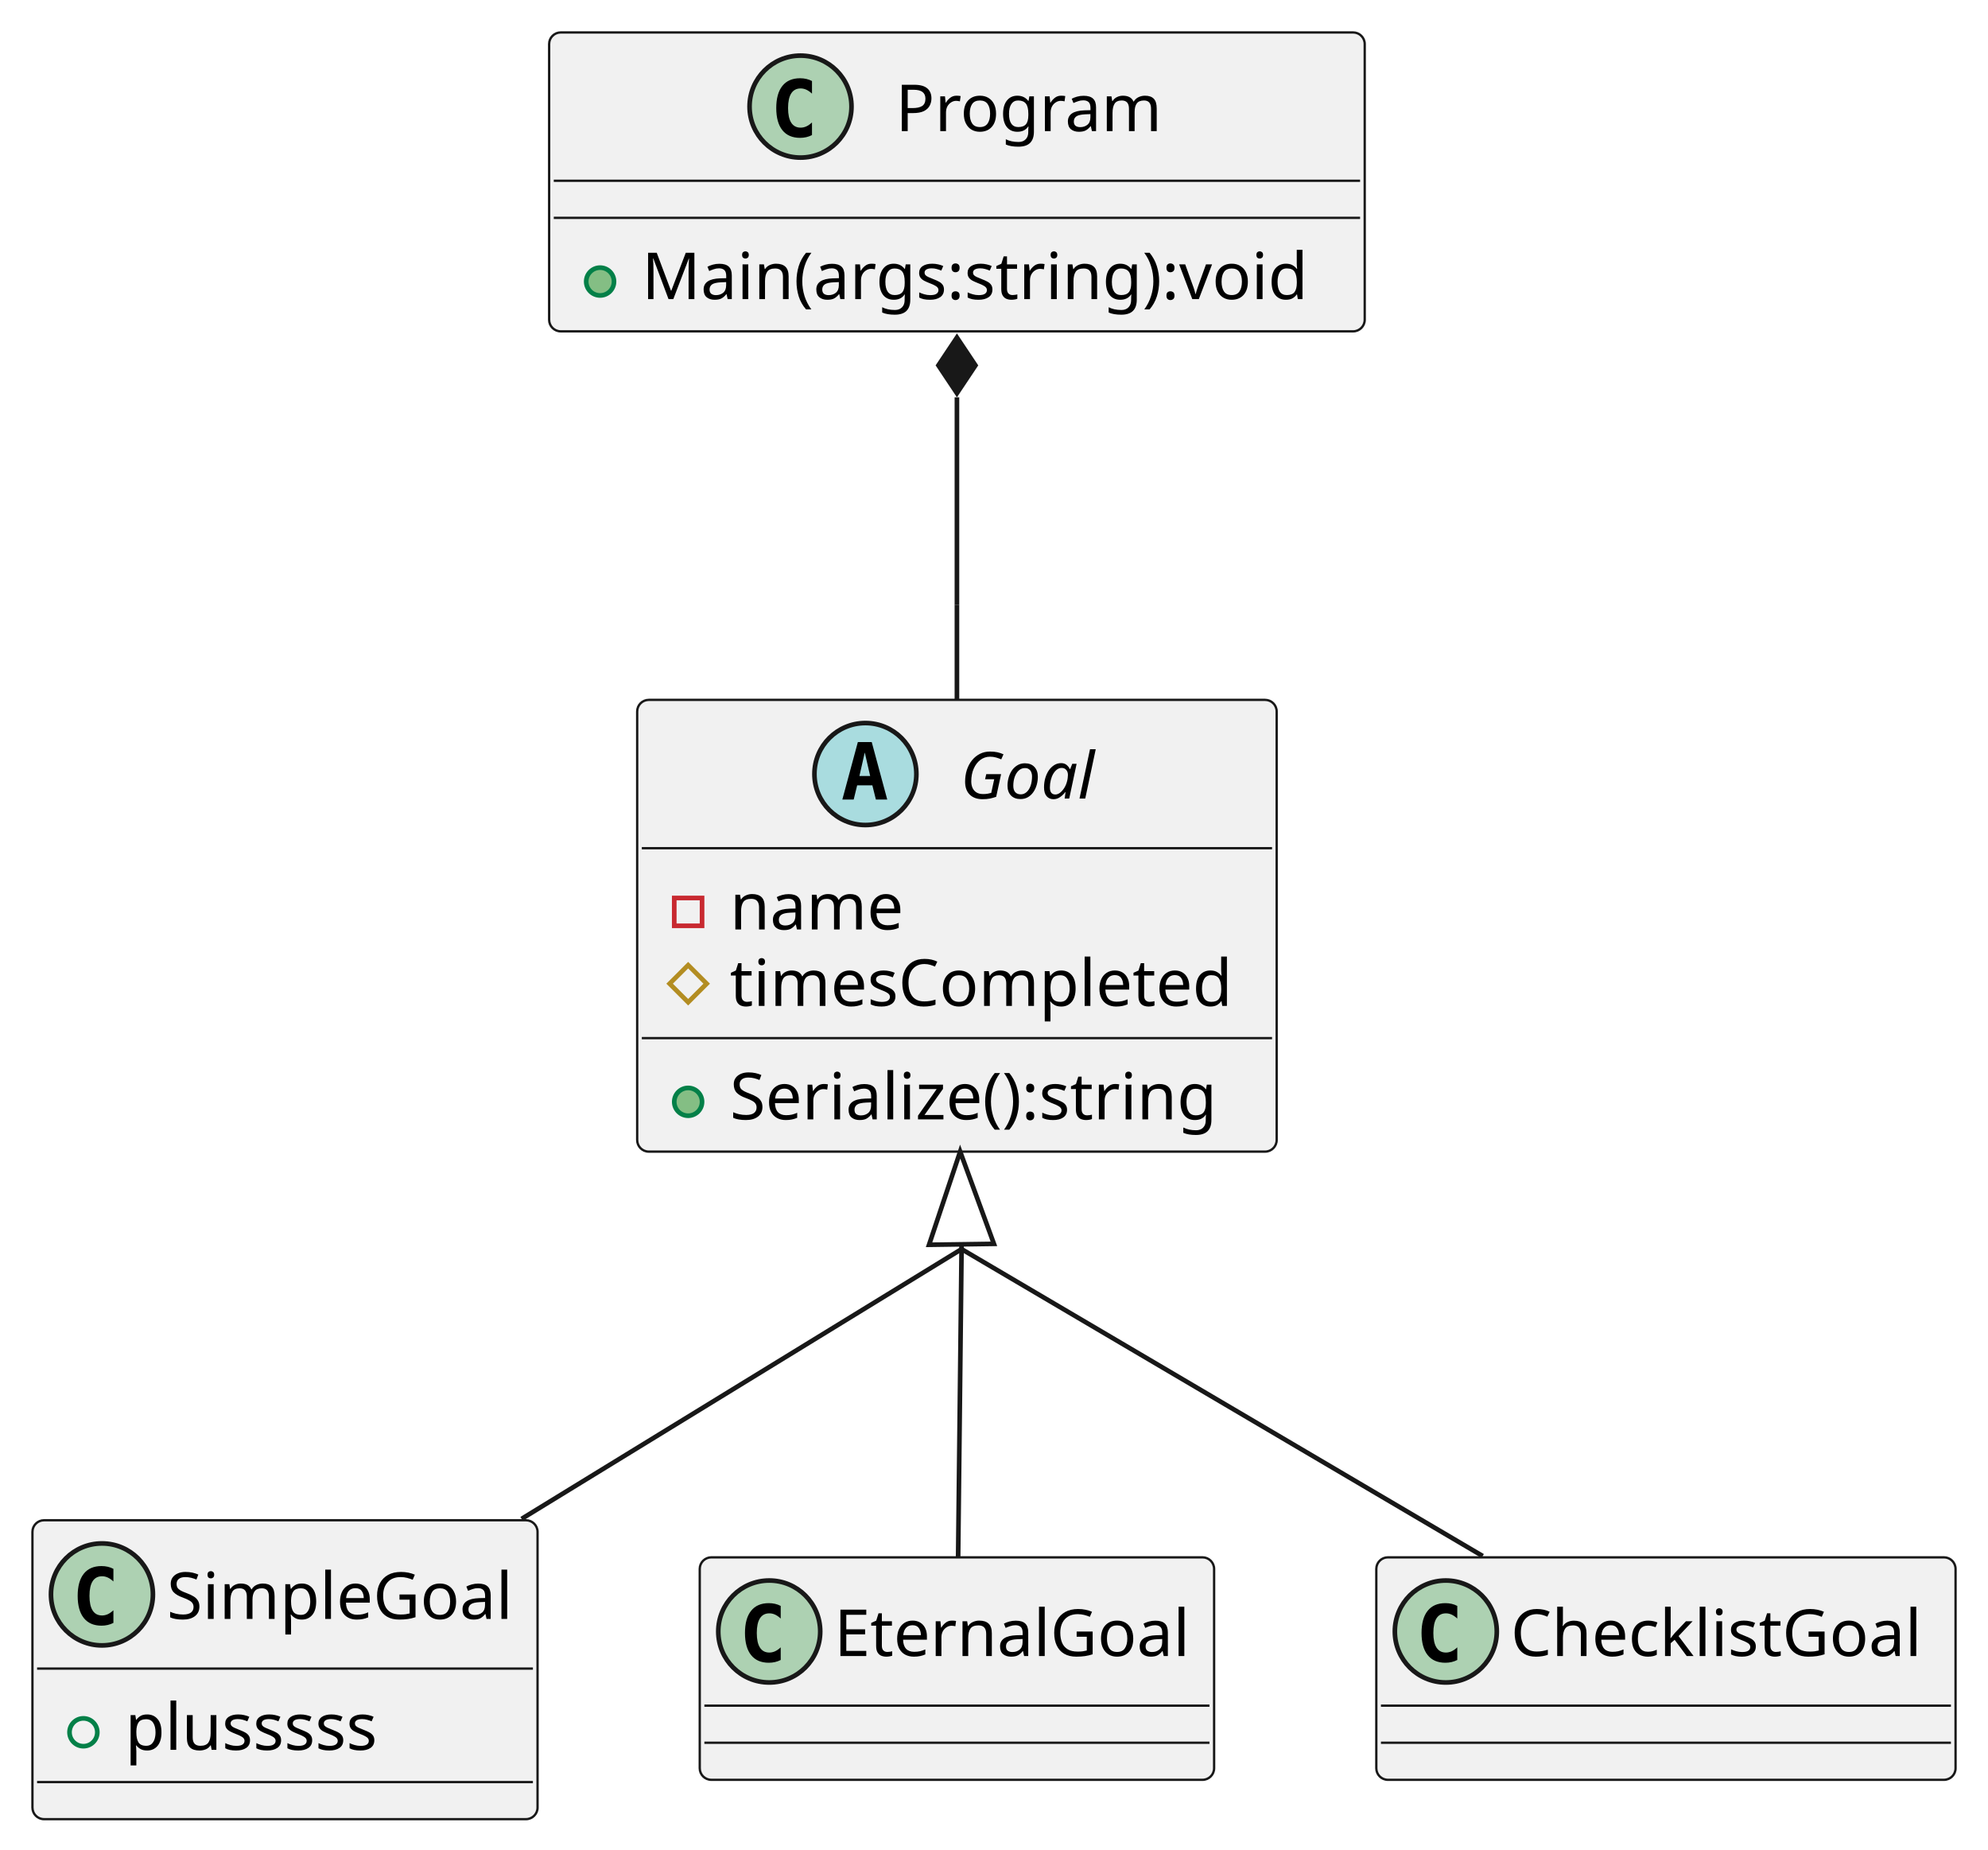
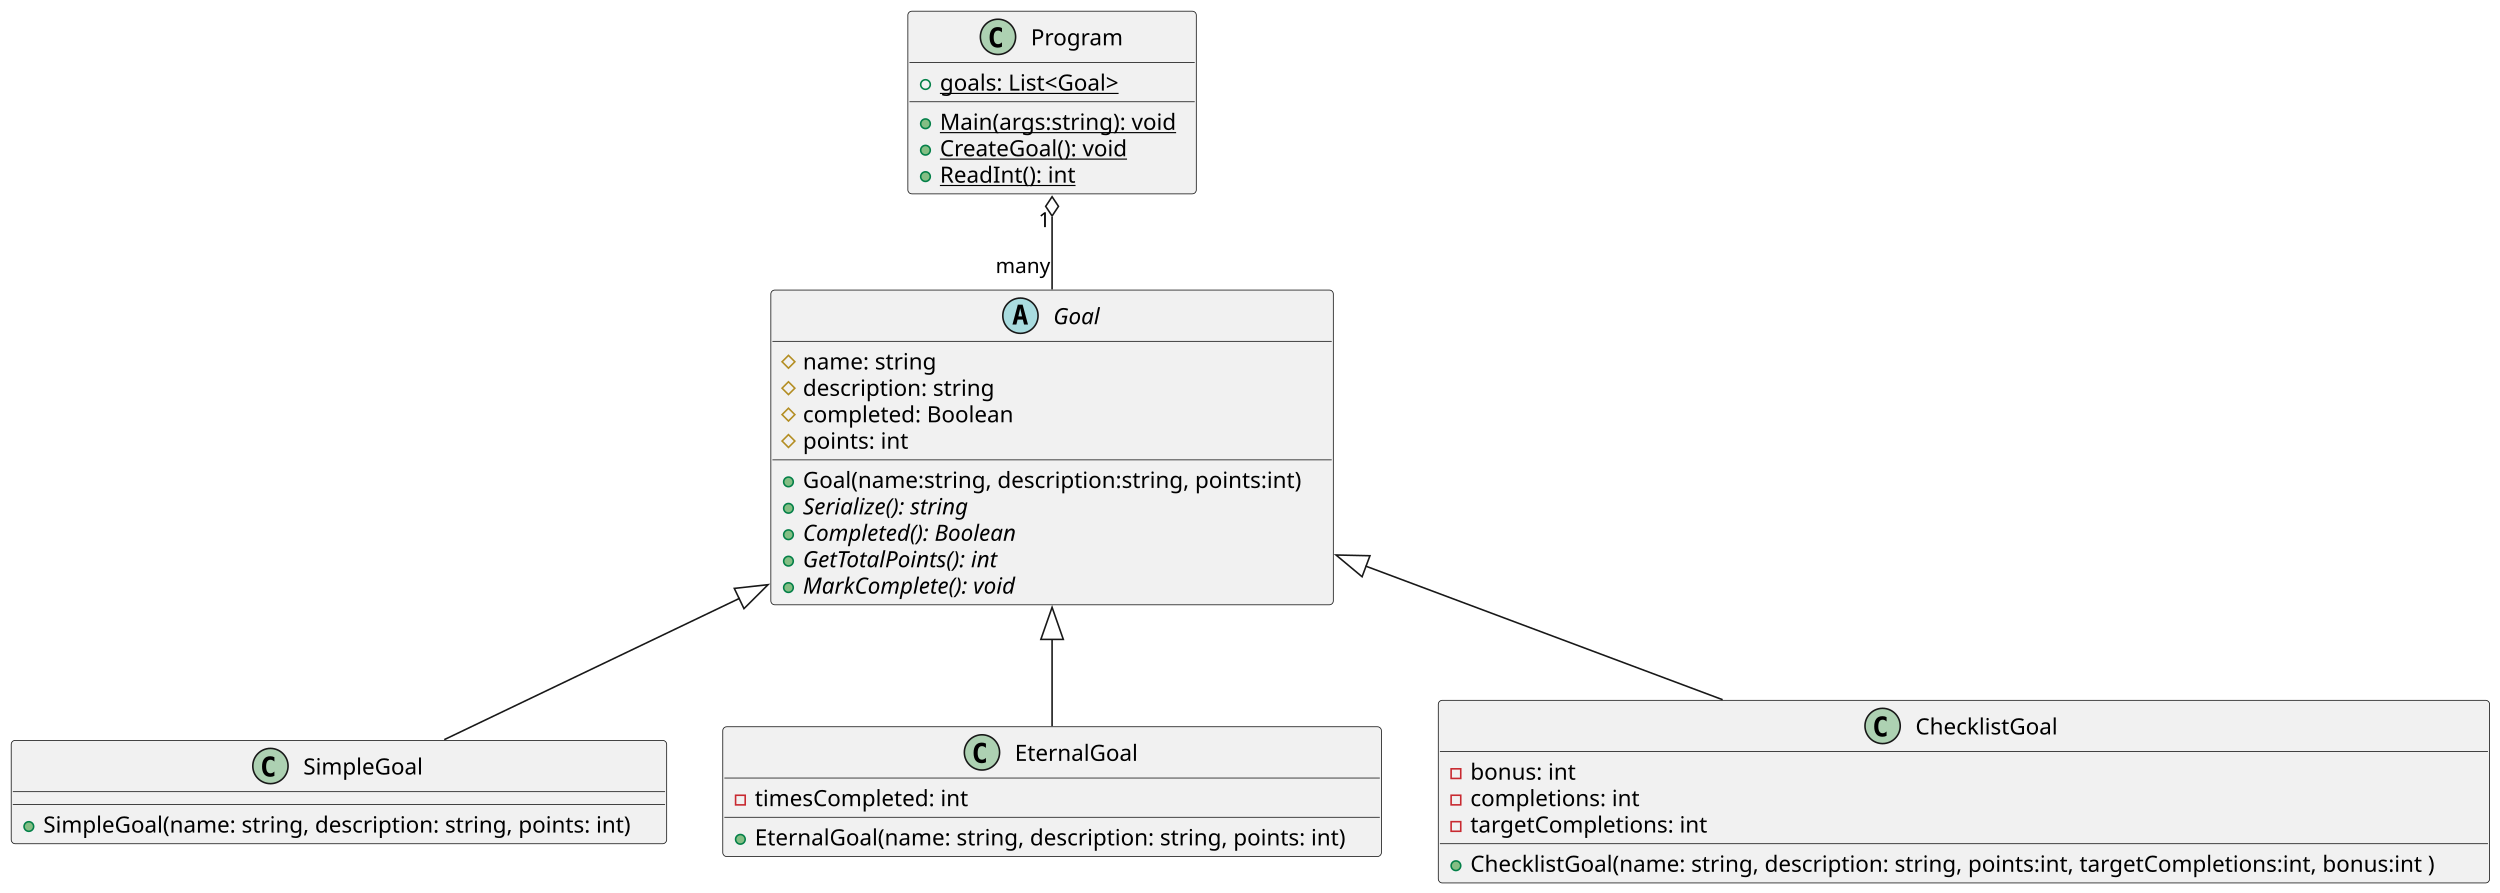
- <svg xmlns="http://www.w3.org/2000/svg" contentStyleType="text/css" height="399px" preserveAspectRatio="none" style="width:429px;height:399px;background:#FFFFFF;" version="1.1" viewBox="0 0 429 399" width="429px" zoomAndPan="magnify">
+ <svg xmlns="http://www.w3.org/2000/svg" contentStyleType="text/css" height="557px" preserveAspectRatio="none" style="width:1560px;height:557px;background:#FFFFFF;" version="1.1" viewBox="0 0 1560 557" width="1560px" zoomAndPan="magnify">
  <defs />
  <g>
    <g id="elem_Program">
-       <rect codeLine="1" fill="#F1F1F1" height="64.488" id="Program" rx="2.5" ry="2.5" style="stroke:#181818;stroke-width:0.5;" width="176" x="118.5" y="7" />
-       <ellipse cx="172.75" cy="23" fill="#ADD1B2" rx="11" ry="11" style="stroke:#181818;stroke-width:1.0;" />
-       <path d="M175.223,29.143 Q174.642,29.442 174.003,29.591 Q173.364,29.741 172.658,29.741 Q170.151,29.741 168.832,28.089 Q167.512,26.437 167.512,23.316 Q167.512,20.186 168.832,18.535 Q170.151,16.883 172.658,16.883 Q173.364,16.883 174.011,17.032 Q174.659,17.182 175.223,17.48 L175.223,20.203 Q174.592,19.622 173.999,19.352 Q173.405,19.082 172.774,19.082 Q171.43,19.082 170.745,20.149 Q170.06,21.216 170.06,23.316 Q170.06,25.408 170.745,26.474 Q171.43,27.541 172.774,27.541 Q173.405,27.541 173.999,27.271 Q174.592,27.002 175.223,26.42 Z " fill="#000000" />
-       <text fill="#000000" font-family="sans-serif" font-size="14" lengthAdjust="spacing" textLength="59" x="193.25" y="28.291">Program</text>
-       <line style="stroke:#181818;stroke-width:0.5;" x1="119.5" x2="293.5" y1="39" y2="39" />
-       <line style="stroke:#181818;stroke-width:0.5;" x1="119.5" x2="293.5" y1="47" y2="47" />
-       <ellipse cx="129.5" cy="60.744" fill="#84BE84" rx="3" ry="3" style="stroke:#038048;stroke-width:1.0;" />
-       <text fill="#000000" font-family="sans-serif" font-size="14" lengthAdjust="spacing" textLength="150" x="138.5" y="64.535">Main(args:string):void</text>
+       <rect codeLine="1" fill="#F1F1F1" height="113.953" id="Program" rx="2.5" ry="2.5" style="stroke:#181818;stroke-width:0.5;" width="180" x="566.5" y="7" />
+       <ellipse cx="622.75" cy="23" fill="#ADD1B2" rx="11" ry="11" style="stroke:#181818;stroke-width:1.0;" />
+       <path d="M625.223,29.143 Q624.642,29.442 624.003,29.591 Q623.364,29.741 622.658,29.741 Q620.151,29.741 618.832,28.089 Q617.512,26.437 617.512,23.316 Q617.512,20.186 618.832,18.535 Q620.151,16.883 622.658,16.883 Q623.364,16.883 624.011,17.032 Q624.659,17.182 625.223,17.48 L625.223,20.203 Q624.592,19.622 623.999,19.352 Q623.405,19.082 622.774,19.082 Q621.43,19.082 620.745,20.149 Q620.06,21.216 620.06,23.316 Q620.06,25.408 620.745,26.474 Q621.43,27.541 622.774,27.541 Q623.405,27.541 623.999,27.271 Q624.592,27.002 625.223,26.42 Z " fill="#000000" />
+       <text fill="#000000" font-family="sans-serif" font-size="14" lengthAdjust="spacing" textLength="59" x="643.25" y="28.291">Program</text>
+       <line style="stroke:#181818;stroke-width:0.5;" x1="567.5" x2="745.5" y1="39" y2="39" />
+       <ellipse cx="577.5" cy="52.744" fill="none" rx="3" ry="3" style="stroke:#038048;stroke-width:1.0;" />
+       <text fill="#000000" font-family="sans-serif" font-size="14" lengthAdjust="spacing" text-decoration="underline" textLength="121" x="586.5" y="56.535">goals: List&lt;Goal&gt;</text>
+       <line style="stroke:#181818;stroke-width:0.5;" x1="567.5" x2="745.5" y1="63.488" y2="63.488" />
+       <ellipse cx="577.5" cy="77.232" fill="#84BE84" rx="3" ry="3" style="stroke:#038048;stroke-width:1.0;" />
+       <text fill="#000000" font-family="sans-serif" font-size="14" lengthAdjust="spacing" text-decoration="underline" textLength="154" x="586.5" y="81.023">Main(args:string): void</text>
+       <ellipse cx="577.5" cy="93.721" fill="#84BE84" rx="3" ry="3" style="stroke:#038048;stroke-width:1.0;" />
+       <text fill="#000000" font-family="sans-serif" font-size="14" lengthAdjust="spacing" text-decoration="underline" textLength="123" x="586.5" y="97.512">CreateGoal(): void</text>
+       <ellipse cx="577.5" cy="110.209" fill="#84BE84" rx="3" ry="3" style="stroke:#038048;stroke-width:1.0;" />
+       <text fill="#000000" font-family="sans-serif" font-size="14" lengthAdjust="spacing" text-decoration="underline" textLength="88" x="586.5" y="114">ReadInt(): int</text>
    </g>
    <g id="elem_Goal">
-       <rect codeLine="4" fill="#F1F1F1" height="97.465" id="Goal" rx="2.5" ry="2.5" style="stroke:#181818;stroke-width:0.5;" width="138" x="137.5" y="151" />
-       <ellipse cx="186.75" cy="167" fill="#A9DCDF" rx="11" ry="11" style="stroke:#181818;stroke-width:1.0;" />
-       <path d="M186.613,162.348 L185.459,167.42 L187.775,167.42 Z M185.119,160.107 L188.116,160.107 L191.461,172.5 L189.012,172.5 L188.249,169.437 L184.97,169.437 L184.223,172.5 L181.774,172.5 Z " fill="#000000" />
-       <text fill="#000000" font-family="sans-serif" font-size="14" font-style="italic" lengthAdjust="spacing" textLength="31" x="207.25" y="172.291">Goal</text>
-       <line style="stroke:#181818;stroke-width:0.5;" x1="138.5" x2="274.5" y1="183" y2="183" />
-       <rect fill="none" height="6" style="stroke:#C82930;stroke-width:1.0;" width="6" x="145.5" y="193.744" />
-       <text fill="#000000" font-family="sans-serif" font-size="14" lengthAdjust="spacing" textLength="38" x="157.5" y="200.535">name</text>
-       <polygon fill="none" points="148.5,208.232,152.5,212.232,148.5,216.232,144.5,212.232" style="stroke:#B38D22;stroke-width:1.0;" />
-       <text fill="#000000" font-family="sans-serif" font-size="14" lengthAdjust="spacing" textLength="112" x="157.5" y="217.023">timesCompleted</text>
-       <line style="stroke:#181818;stroke-width:0.5;" x1="138.5" x2="274.5" y1="223.977" y2="223.977" />
-       <ellipse cx="148.5" cy="237.721" fill="#84BE84" rx="3" ry="3" style="stroke:#038048;stroke-width:1.0;" />
-       <text fill="#000000" font-family="sans-serif" font-size="14" lengthAdjust="spacing" textLength="112" x="157.5" y="241.512">Serialize():string</text>
+       <rect codeLine="7" fill="#F1F1F1" height="196.394" id="Goal" rx="2.5" ry="2.5" style="stroke:#181818;stroke-width:0.5;" width="351" x="481" y="181" />
+       <ellipse cx="636.75" cy="197" fill="#A9DCDF" rx="11" ry="11" style="stroke:#181818;stroke-width:1.0;" />
+       <path d="M636.613,192.348 L635.46,197.42 L637.775,197.42 Z M635.119,190.107 L638.116,190.107 L641.461,202.5 L639.012,202.5 L638.249,199.437 L634.97,199.437 L634.223,202.5 L631.774,202.5 Z " fill="#000000" />
+       <text fill="#000000" font-family="sans-serif" font-size="14" font-style="italic" lengthAdjust="spacing" textLength="31" x="657.25" y="202.291">Goal</text>
+       <line style="stroke:#181818;stroke-width:0.5;" x1="482" x2="831" y1="213" y2="213" />
+       <polygon fill="none" points="492,221.744,496,225.744,492,229.744,488,225.744" style="stroke:#B38D22;stroke-width:1.0;" />
+       <text fill="#000000" font-family="sans-serif" font-size="14" lengthAdjust="spacing" textLength="86" x="501" y="230.535">name: string</text>
+       <polygon fill="none" points="492,238.232,496,242.232,492,246.232,488,242.232" style="stroke:#B38D22;stroke-width:1.0;" />
+       <text fill="#000000" font-family="sans-serif" font-size="14" lengthAdjust="spacing" textLength="125" x="501" y="247.023">description: string</text>
+       <polygon fill="none" points="492,254.721,496,258.721,492,262.721,488,258.721" style="stroke:#B38D22;stroke-width:1.0;" />
+       <text fill="#000000" font-family="sans-serif" font-size="14" lengthAdjust="spacing" textLength="135" x="501" y="263.512">completed: Boolean</text>
+       <polygon fill="none" points="492,271.209,496,275.209,492,279.209,488,275.209" style="stroke:#B38D22;stroke-width:1.0;" />
+       <text fill="#000000" font-family="sans-serif" font-size="14" lengthAdjust="spacing" textLength="69" x="501" y="280">points: int</text>
+       <line style="stroke:#181818;stroke-width:0.5;" x1="482" x2="831" y1="286.953" y2="286.953" />
+       <ellipse cx="492" cy="300.697" fill="#84BE84" rx="3" ry="3" style="stroke:#038048;stroke-width:1.0;" />
+       <text fill="#000000" font-family="sans-serif" font-size="14" lengthAdjust="spacing" textLength="325" x="501" y="304.488">Goal(name:string, description:string, points:int)</text>
+       <ellipse cx="492" cy="317.185" fill="#84BE84" rx="3" ry="3" style="stroke:#038048;stroke-width:1.0;" />
+       <text fill="#000000" font-family="sans-serif" font-size="14" font-style="italic" lengthAdjust="spacing" textLength="116" x="501" y="320.977">Serialize(): string</text>
+       <ellipse cx="492" cy="333.674" fill="#84BE84" rx="3" ry="3" style="stroke:#038048;stroke-width:1.0;" />
+       <text fill="#000000" font-family="sans-serif" font-size="14" font-style="italic" lengthAdjust="spacing" textLength="148" x="501" y="337.465">Completed(): Boolean</text>
+       <ellipse cx="492" cy="350.162" fill="#84BE84" rx="3" ry="3" style="stroke:#038048;stroke-width:1.0;" />
+       <text fill="#000000" font-family="sans-serif" font-size="14" font-style="italic" lengthAdjust="spacing" textLength="136" x="501" y="353.953">GetTotalPoints(): int</text>
+       <ellipse cx="492" cy="366.65" fill="#84BE84" rx="3" ry="3" style="stroke:#038048;stroke-width:1.0;" />
+       <text fill="#000000" font-family="sans-serif" font-size="14" font-style="italic" lengthAdjust="spacing" textLength="147" x="501" y="370.441">MarkComplete(): void</text>
    </g>
-     <polygon fill="none" points="207.198,248.465,214.484,268.363,200.486,268.563" style="stroke:#181818;stroke-width:1.0;" />
-     <line style="stroke:#181818;stroke-width:1.0;" x1="207.485" x2="207.5" y1="268.463" y2="269.5" />
-     <line style="stroke:#181818;stroke-width:1.0;" x1="206.5" x2="206.5" y1="151" y2="130.54" />
    <g id="elem_SimpleGoal">
-       <rect codeLine="9" fill="#F1F1F1" height="64.488" id="SimpleGoal" rx="2.5" ry="2.5" style="stroke:#181818;stroke-width:0.5;" width="109" x="7" y="328" />
-       <ellipse cx="22" cy="344" fill="#ADD1B2" rx="11" ry="11" style="stroke:#181818;stroke-width:1.0;" />
-       <path d="M24.473,350.143 Q23.892,350.442 23.253,350.591 Q22.614,350.741 21.908,350.741 Q19.401,350.741 18.081,349.089 Q16.762,347.437 16.762,344.316 Q16.762,341.187 18.081,339.535 Q19.401,337.883 21.908,337.883 Q22.614,337.883 23.261,338.032 Q23.909,338.182 24.473,338.481 L24.473,341.203 Q23.842,340.622 23.249,340.352 Q22.655,340.082 22.024,340.082 Q20.68,340.082 19.995,341.149 Q19.31,342.216 19.31,344.316 Q19.31,346.408 19.995,347.474 Q20.68,348.541 22.024,348.541 Q22.655,348.541 23.249,348.271 Q23.842,348.002 24.473,347.42 Z " fill="#000000" />
-       <text fill="#000000" font-family="sans-serif" font-size="14" lengthAdjust="spacing" textLength="77" x="36" y="349.291">SimpleGoal</text>
-       <line style="stroke:#181818;stroke-width:0.5;" x1="8" x2="115" y1="360" y2="360" />
-       <ellipse cx="18" cy="373.744" fill="none" rx="3" ry="3" style="stroke:#038048;stroke-width:1.0;" />
-       <text fill="#000000" font-family="sans-serif" font-size="14" lengthAdjust="spacing" textLength="57" x="27" y="377.535">plusssss</text>
-       <line style="stroke:#181818;stroke-width:0.5;" x1="8" x2="115" y1="384.488" y2="384.488" />
+       <rect codeLine="18" fill="#F1F1F1" height="64.488" id="SimpleGoal" rx="2.5" ry="2.5" style="stroke:#181818;stroke-width:0.5;" width="409" x="7" y="462" />
+       <ellipse cx="168.75" cy="478" fill="#ADD1B2" rx="11" ry="11" style="stroke:#181818;stroke-width:1.0;" />
+       <path d="M171.223,484.143 Q170.642,484.442 170.003,484.591 Q169.364,484.741 168.658,484.741 Q166.151,484.741 164.832,483.089 Q163.512,481.437 163.512,478.316 Q163.512,475.187 164.832,473.535 Q166.151,471.883 168.658,471.883 Q169.364,471.883 170.011,472.032 Q170.659,472.182 171.223,472.481 L171.223,475.203 Q170.592,474.622 169.999,474.352 Q169.405,474.082 168.774,474.082 Q167.43,474.082 166.745,475.149 Q166.06,476.216 166.06,478.316 Q166.06,480.408 166.745,481.474 Q167.43,482.541 168.774,482.541 Q169.405,482.541 169.999,482.271 Q170.592,482.002 171.223,481.42 Z " fill="#000000" />
+       <text fill="#000000" font-family="sans-serif" font-size="14" lengthAdjust="spacing" textLength="77" x="189.25" y="483.291">SimpleGoal</text>
+       <line style="stroke:#181818;stroke-width:0.5;" x1="8" x2="415" y1="494" y2="494" />
+       <line style="stroke:#181818;stroke-width:0.5;" x1="8" x2="415" y1="502" y2="502" />
+       <ellipse cx="18" cy="515.744" fill="#84BE84" rx="3" ry="3" style="stroke:#038048;stroke-width:1.0;" />
+       <text fill="#000000" font-family="sans-serif" font-size="14" lengthAdjust="spacing" textLength="383" x="27" y="519.535">SimpleGoal(name: string, description: string, points: int)</text>
    </g>
    <g id="elem_EternalGoal">
-       <rect codeLine="12" fill="#F1F1F1" height="48" id="EternalGoal" rx="2.5" ry="2.5" style="stroke:#181818;stroke-width:0.5;" width="111" x="151" y="336" />
-       <ellipse cx="166" cy="352" fill="#ADD1B2" rx="11" ry="11" style="stroke:#181818;stroke-width:1.0;" />
-       <path d="M168.473,358.143 Q167.892,358.442 167.253,358.591 Q166.614,358.741 165.908,358.741 Q163.401,358.741 162.082,357.089 Q160.762,355.437 160.762,352.316 Q160.762,349.187 162.082,347.535 Q163.401,345.883 165.908,345.883 Q166.614,345.883 167.261,346.032 Q167.909,346.182 168.473,346.481 L168.473,349.203 Q167.842,348.622 167.249,348.352 Q166.655,348.082 166.024,348.082 Q164.68,348.082 163.995,349.149 Q163.31,350.216 163.31,352.316 Q163.31,354.408 163.995,355.474 Q164.68,356.541 166.024,356.541 Q166.655,356.541 167.249,356.271 Q167.842,356.002 168.473,355.42 Z " fill="#000000" />
-       <text fill="#000000" font-family="sans-serif" font-size="14" lengthAdjust="spacing" textLength="79" x="180" y="357.291">EternalGoal</text>
-       <line style="stroke:#181818;stroke-width:0.5;" x1="152" x2="261" y1="368" y2="368" />
-       <line style="stroke:#181818;stroke-width:0.5;" x1="152" x2="261" y1="376" y2="376" />
+       <rect codeLine="21" fill="#F1F1F1" height="80.977" id="EternalGoal" rx="2.5" ry="2.5" style="stroke:#181818;stroke-width:0.5;" width="411" x="451" y="453.5" />
+       <ellipse cx="612.75" cy="469.5" fill="#ADD1B2" rx="11" ry="11" style="stroke:#181818;stroke-width:1.0;" />
+       <path d="M615.223,475.643 Q614.642,475.942 614.003,476.091 Q613.364,476.241 612.658,476.241 Q610.151,476.241 608.832,474.589 Q607.512,472.937 607.512,469.816 Q607.512,466.687 608.832,465.035 Q610.151,463.383 612.658,463.383 Q613.364,463.383 614.011,463.532 Q614.659,463.682 615.223,463.981 L615.223,466.703 Q614.592,466.122 613.999,465.852 Q613.405,465.582 612.774,465.582 Q611.43,465.582 610.745,466.649 Q610.06,467.716 610.06,469.816 Q610.06,471.908 610.745,472.974 Q611.43,474.041 612.774,474.041 Q613.405,474.041 613.999,473.771 Q614.592,473.502 615.223,472.92 Z " fill="#000000" />
+       <text fill="#000000" font-family="sans-serif" font-size="14" lengthAdjust="spacing" textLength="79" x="633.25" y="474.791">EternalGoal</text>
+       <line style="stroke:#181818;stroke-width:0.5;" x1="452" x2="861" y1="485.5" y2="485.5" />
+       <rect fill="none" height="6" style="stroke:#C82930;stroke-width:1.0;" width="6" x="459" y="496.244" />
+       <text fill="#000000" font-family="sans-serif" font-size="14" lengthAdjust="spacing" textLength="138" x="471" y="503.035">timesCompleted: int</text>
+       <line style="stroke:#181818;stroke-width:0.5;" x1="452" x2="861" y1="509.988" y2="509.988" />
+       <ellipse cx="462" cy="523.732" fill="#84BE84" rx="3" ry="3" style="stroke:#038048;stroke-width:1.0;" />
+       <text fill="#000000" font-family="sans-serif" font-size="14" lengthAdjust="spacing" textLength="385" x="471" y="527.523">EternalGoal(name: string, description: string, points: int)</text>
    </g>
    <g id="elem_ChecklistGoal">
-       <rect codeLine="15" fill="#F1F1F1" height="48" id="ChecklistGoal" rx="2.5" ry="2.5" style="stroke:#181818;stroke-width:0.5;" width="125" x="297" y="336" />
-       <ellipse cx="312" cy="352" fill="#ADD1B2" rx="11" ry="11" style="stroke:#181818;stroke-width:1.0;" />
-       <path d="M314.473,358.143 Q313.892,358.442 313.253,358.591 Q312.614,358.741 311.908,358.741 Q309.401,358.741 308.082,357.089 Q306.762,355.437 306.762,352.316 Q306.762,349.187 308.082,347.535 Q309.401,345.883 311.908,345.883 Q312.614,345.883 313.261,346.032 Q313.909,346.182 314.473,346.481 L314.473,349.203 Q313.842,348.622 313.249,348.352 Q312.655,348.082 312.024,348.082 Q310.68,348.082 309.995,349.149 Q309.31,350.216 309.31,352.316 Q309.31,354.408 309.995,355.474 Q310.68,356.541 312.024,356.541 Q312.655,356.541 313.249,356.271 Q313.842,356.002 314.473,355.42 Z " fill="#000000" />
-       <text fill="#000000" font-family="sans-serif" font-size="14" lengthAdjust="spacing" textLength="93" x="326" y="357.291">ChecklistGoal</text>
-       <line style="stroke:#181818;stroke-width:0.5;" x1="298" x2="421" y1="368" y2="368" />
-       <line style="stroke:#181818;stroke-width:0.5;" x1="298" x2="421" y1="376" y2="376" />
+       <rect codeLine="25" fill="#F1F1F1" height="113.953" id="ChecklistGoal" rx="2.5" ry="2.5" style="stroke:#181818;stroke-width:0.5;" width="656" x="897.5" y="437" />
+       <ellipse cx="1174.75" cy="453" fill="#ADD1B2" rx="11" ry="11" style="stroke:#181818;stroke-width:1.0;" />
+       <path d="M1177.223,459.143 Q1176.642,459.442 1176.003,459.591 Q1175.364,459.741 1174.658,459.741 Q1172.151,459.741 1170.832,458.089 Q1169.512,456.437 1169.512,453.316 Q1169.512,450.187 1170.832,448.535 Q1172.151,446.883 1174.658,446.883 Q1175.364,446.883 1176.011,447.032 Q1176.659,447.182 1177.223,447.481 L1177.223,450.203 Q1176.592,449.622 1175.999,449.352 Q1175.405,449.082 1174.774,449.082 Q1173.43,449.082 1172.745,450.149 Q1172.06,451.216 1172.06,453.316 Q1172.06,455.408 1172.745,456.474 Q1173.43,457.541 1174.774,457.541 Q1175.405,457.541 1175.999,457.271 Q1176.592,457.002 1177.223,456.42 Z " fill="#000000" />
+       <text fill="#000000" font-family="sans-serif" font-size="14" lengthAdjust="spacing" textLength="93" x="1195.25" y="458.291">ChecklistGoal</text>
+       <line style="stroke:#181818;stroke-width:0.5;" x1="898.5" x2="1552.5" y1="469" y2="469" />
+       <rect fill="none" height="6" style="stroke:#C82930;stroke-width:1.0;" width="6" x="905.5" y="479.744" />
+       <text fill="#000000" font-family="sans-serif" font-size="14" lengthAdjust="spacing" textLength="69" x="917.5" y="486.535">bonus: int</text>
+       <rect fill="none" height="6" style="stroke:#C82930;stroke-width:1.0;" width="6" x="905.5" y="496.232" />
+       <text fill="#000000" font-family="sans-serif" font-size="14" lengthAdjust="spacing" textLength="110" x="917.5" y="503.023">completions: int</text>
+       <rect fill="none" height="6" style="stroke:#C82930;stroke-width:1.0;" width="6" x="905.5" y="512.721" />
+       <text fill="#000000" font-family="sans-serif" font-size="14" lengthAdjust="spacing" textLength="154" x="917.5" y="519.512">targetCompletions: int</text>
+       <line style="stroke:#181818;stroke-width:0.5;" x1="898.5" x2="1552.5" y1="526.465" y2="526.465" />
+       <ellipse cx="908.5" cy="540.209" fill="#84BE84" rx="3" ry="3" style="stroke:#038048;stroke-width:1.0;" />
+       <text fill="#000000" font-family="sans-serif" font-size="14" lengthAdjust="spacing" textLength="630" x="917.5" y="544">ChecklistGoal(name: string, description: string, points:int, targetCompletions:int, bonus:int )</text>
    </g>
    <g id="link_Goal_SimpleGoal">
-       <path codeLine="22" d="M207.5,269.5 C207.5,269.5 154.67,301.89 112.56,327.7 " fill="none" id="Goal-backto-SimpleGoal" style="stroke:#181818;stroke-width:1.0;" />
+       <path codeLine="33" d="M461.62,373.28 C395.51,404.92 326.09,438.15 277.2,461.55 " fill="none" id="Goal-backto-SimpleGoal" style="stroke:#181818;stroke-width:1.0;" />
+       <polygon fill="none" points="458.2,367.16,479.26,364.84,464.24,379.79,458.2,367.16" style="stroke:#181818;stroke-width:1.0;" />
    </g>
    <g id="link_Goal_EternalGoal">
-       <path codeLine="23" d="M207.5,269.5 C207.5,269.5 207.05,309.43 206.76,335.95 " fill="none" id="Goal-backto-EternalGoal" style="stroke:#181818;stroke-width:1.0;" />
+       <path codeLine="34" d="M656.5,398.79 C656.5,418.37 656.5,437.38 656.5,453.14 " fill="none" id="Goal-backto-EternalGoal" style="stroke:#181818;stroke-width:1.0;" />
+       <polygon fill="none" points="649.5,398.97,656.5,378.97,663.5,398.97,649.5,398.97" style="stroke:#181818;stroke-width:1.0;" />
    </g>
    <g id="link_Goal_ChecklistGoal">
-       <path codeLine="24" d="M207.5,269.5 C207.5,269.5 274.92,309.2 319.96,335.72 " fill="none" id="Goal-backto-ChecklistGoal" style="stroke:#181818;stroke-width:1.0;" />
+       <path codeLine="35" d="M852.08,353.21 C925.03,380.52 1006.64,411.07 1074.93,436.63 " fill="none" id="Goal-backto-ChecklistGoal" style="stroke:#181818;stroke-width:1.0;" />
+       <polygon fill="none" points="849.94,359.89,833.67,346.32,854.85,346.78,849.94,359.89" style="stroke:#181818;stroke-width:1.0;" />
    </g>
    <g id="link_Program_Goal">
-       <path codeLine="26" d="M206.5,85.72 C206.5,99.71 206.5,115.4 206.5,130.54 " fill="none" id="Program-backto-Goal" style="stroke:#181818;stroke-width:1.0;" />
-       <polygon fill="#181818" points="206.5,72.83,202.5,78.83,206.5,84.83,210.5,78.83,206.5,72.83" style="stroke:#181818;stroke-width:1.0;" />
+       <path codeLine="37" d="M656.5,135.35 C656.5,149.85 656.5,165.36 656.5,180.62 " fill="none" id="Program-backto-Goal" style="stroke:#181818;stroke-width:1.0;" />
+       <polygon fill="none" points="656.5,122.76,652.5,128.76,656.5,134.76,660.5,128.76,656.5,122.76" style="stroke:#181818;stroke-width:1.0;" />
+       <text fill="#000000" font-family="sans-serif" font-size="13" lengthAdjust="spacing" textLength="8" x="648.013" y="141.72">1</text>
+       <text fill="#000000" font-family="sans-serif" font-size="13" lengthAdjust="spacing" textLength="34" x="621.252" y="170.41">many</text>
    </g>
  </g>
</svg>
